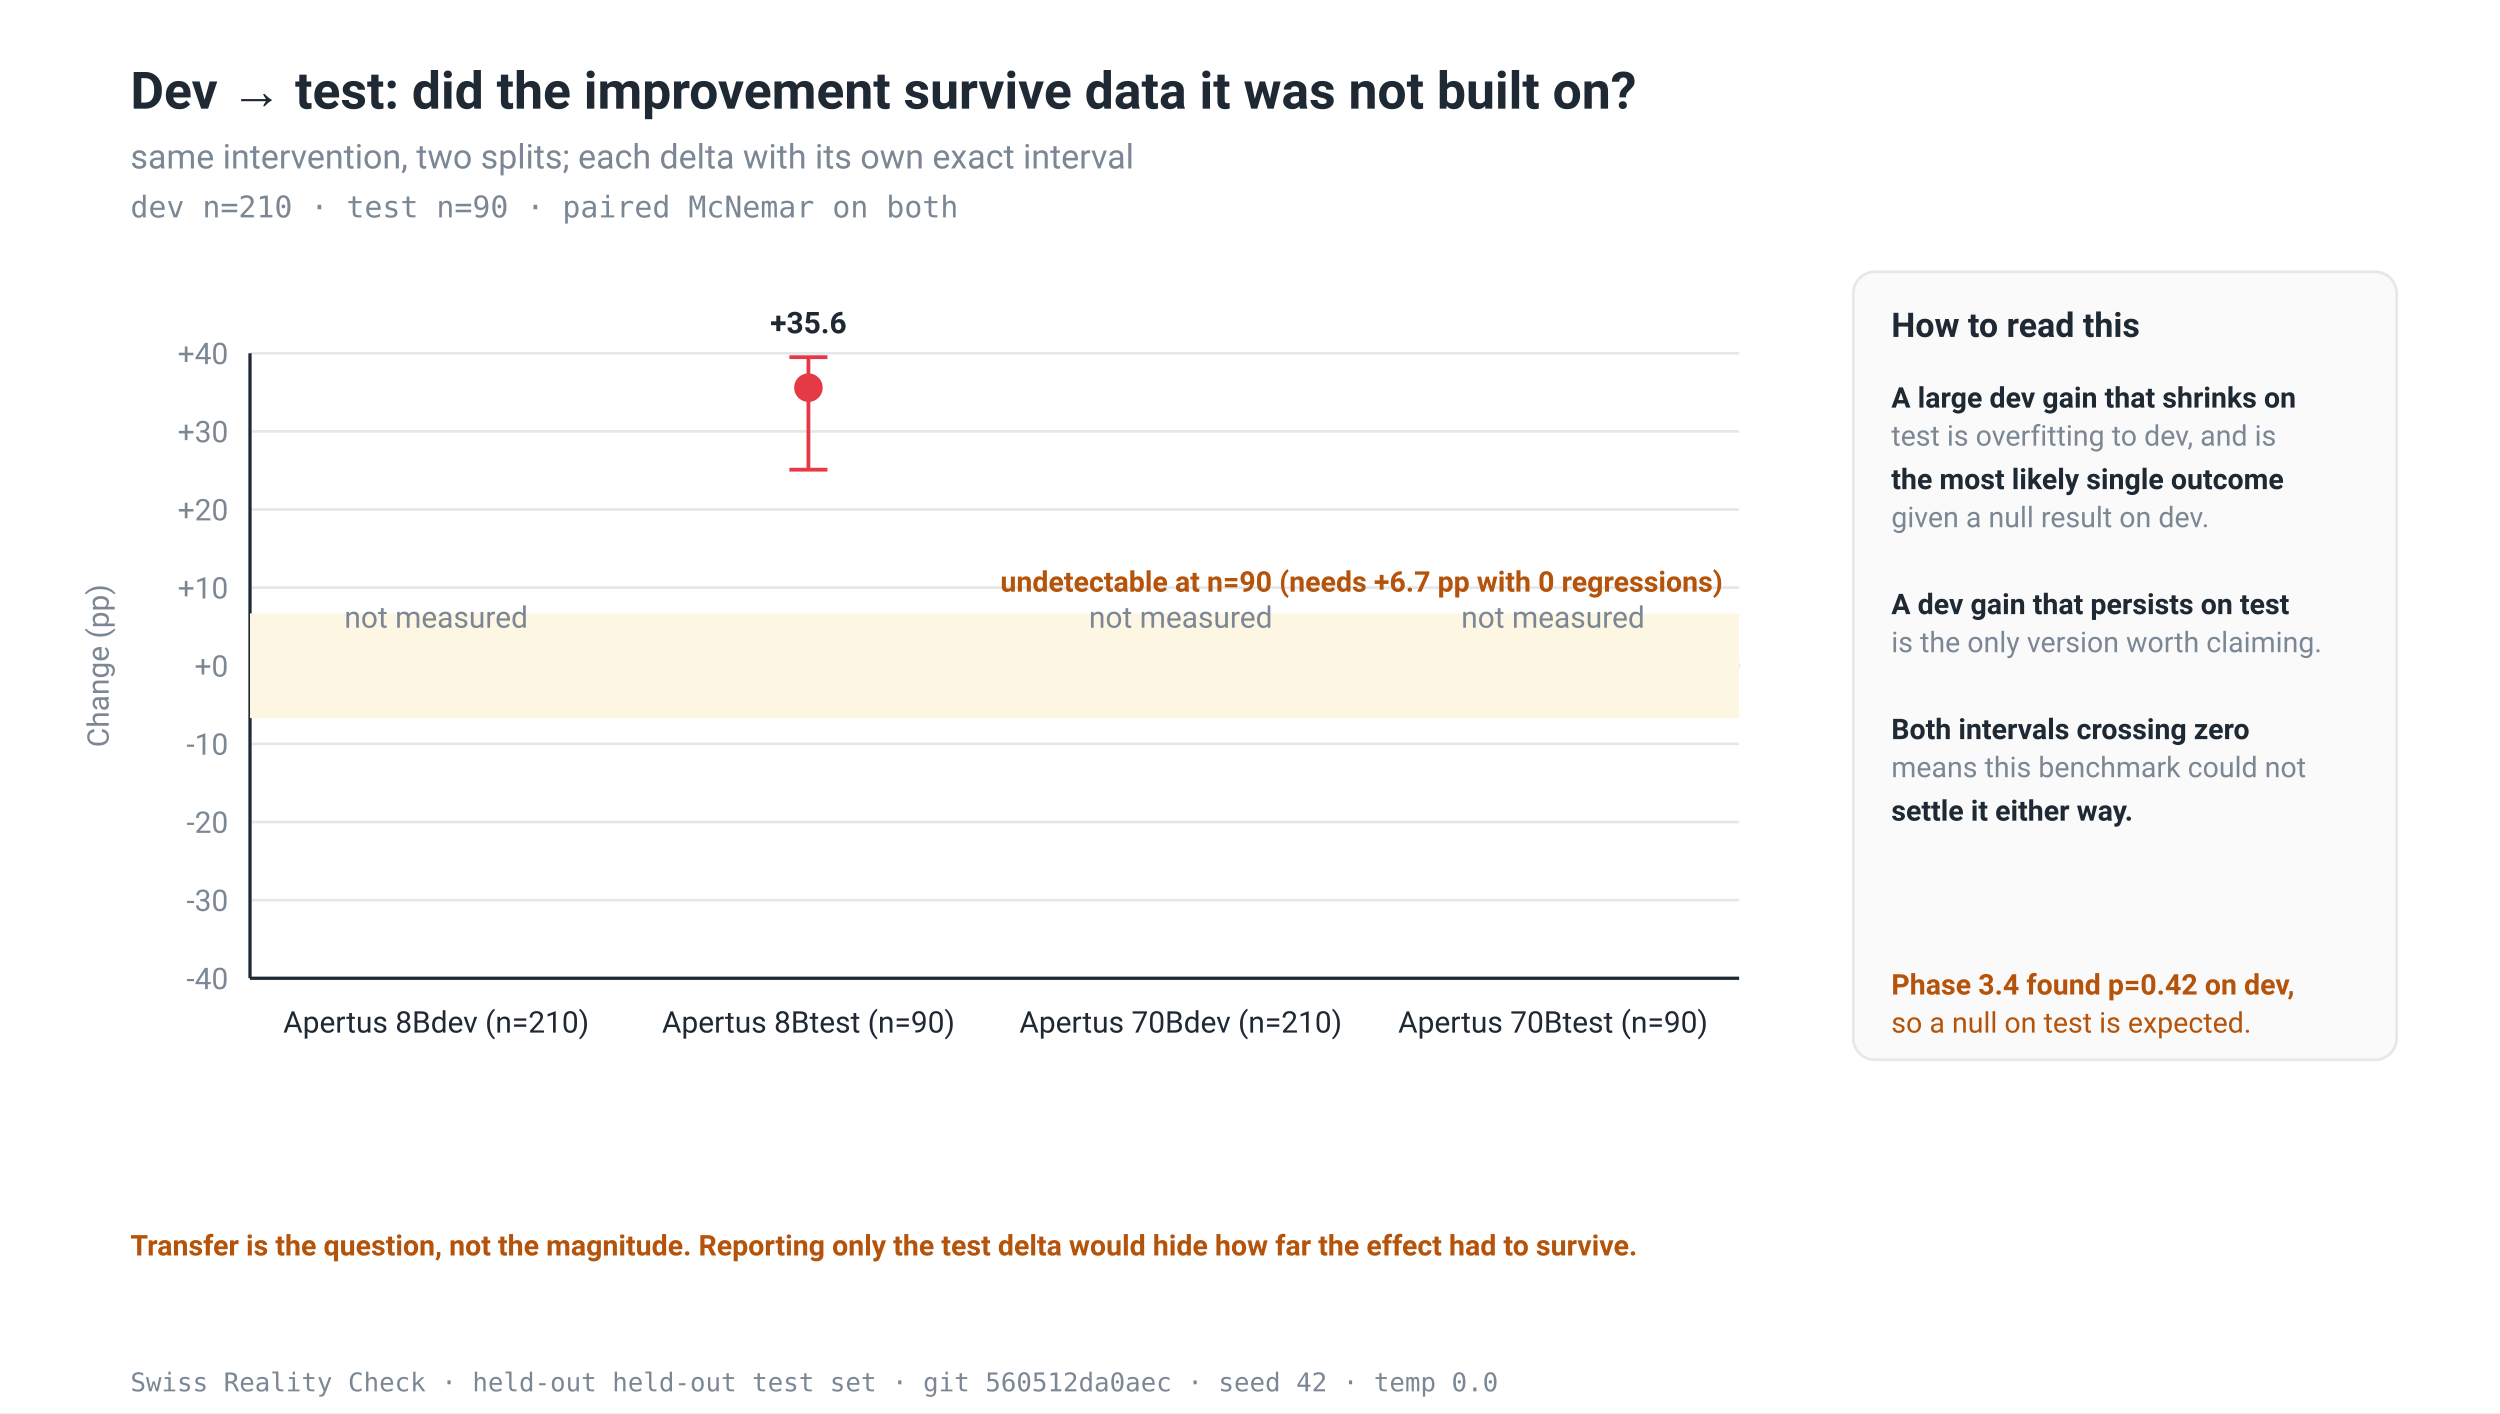
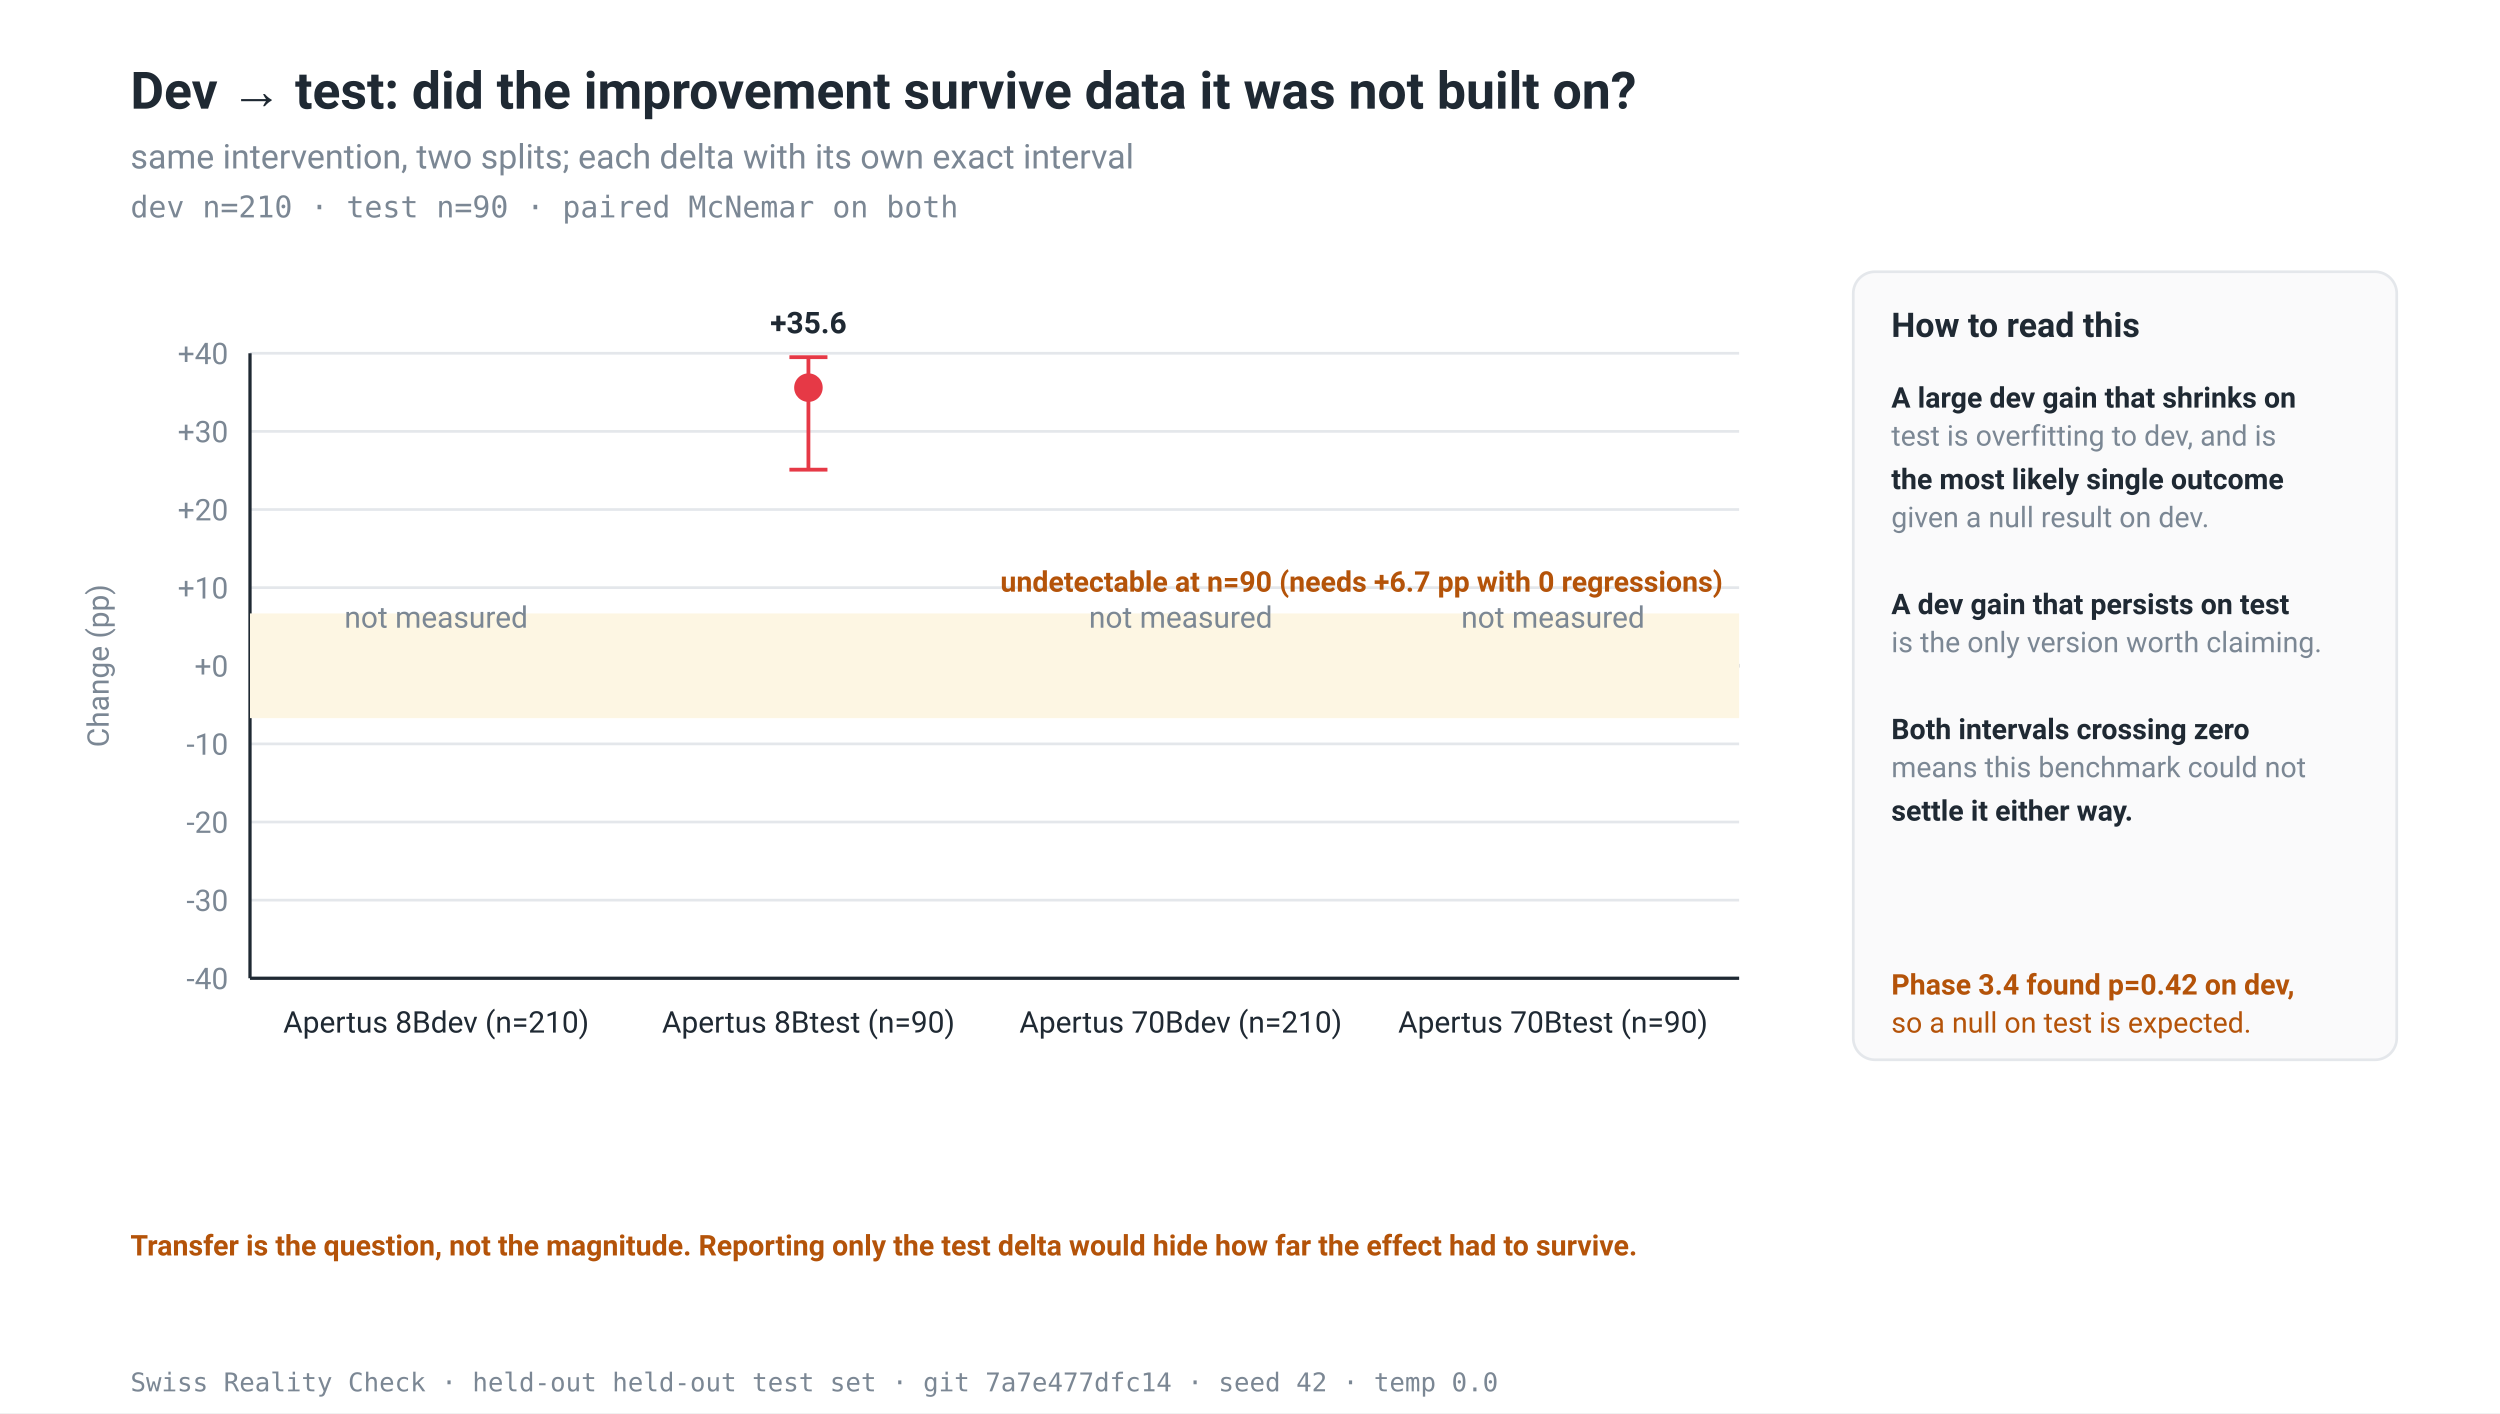
<svg xmlns="http://www.w3.org/2000/svg" width="920" height="520" viewBox="0 0 920 520" role="img" aria-labelledby="t" font-family="ui-sans-serif, -apple-system, 'Segoe UI', Roboto, 'Helvetica Neue', Arial, sans-serif">
  <rect width="920" height="520" fill="#FFFFFF" />
  <text x="48.00" y="40.00" font-family="ui-sans-serif, -apple-system, 'Segoe UI', Roboto, 'Helvetica Neue', Arial, sans-serif" font-size="19" fill="#1F2933" font-weight="bold" text-anchor="start" opacity="1.0" font-style="">Dev → test: did the improvement survive data it was not built on?</text>
  <text x="48.00" y="62.00" font-family="ui-sans-serif, -apple-system, 'Segoe UI', Roboto, 'Helvetica Neue', Arial, sans-serif" font-size="12.5" fill="#7B8794" font-weight="normal" text-anchor="start" opacity="1.0" font-style="">same intervention, two splits; each delta with its own exact interval</text>
  <text x="48.00" y="80.00" font-family="ui-monospace, SFMono-Regular, Menlo, Consolas, monospace" font-size="11" fill="#7B8794" font-weight="normal" text-anchor="start" opacity="1.0" font-style="">dev n=210 · test n=90 · paired McNemar on both</text>
  <line x1="92.00" y1="360.00" x2="640.00" y2="360.00" stroke="#E4E7EB" stroke-width="1" stroke-linecap="butt" />
  <text x="84.00" y="364.00" font-family="ui-sans-serif, -apple-system, 'Segoe UI', Roboto, 'Helvetica Neue', Arial, sans-serif" font-size="11" fill="#7B8794" font-weight="normal" text-anchor="end" opacity="1.0" font-style="">-40</text>
  <line x1="92.00" y1="331.25" x2="640.00" y2="331.25" stroke="#E4E7EB" stroke-width="1" stroke-linecap="butt" />
  <text x="84.00" y="335.25" font-family="ui-sans-serif, -apple-system, 'Segoe UI', Roboto, 'Helvetica Neue', Arial, sans-serif" font-size="11" fill="#7B8794" font-weight="normal" text-anchor="end" opacity="1.0" font-style="">-30</text>
  <line x1="92.00" y1="302.50" x2="640.00" y2="302.50" stroke="#E4E7EB" stroke-width="1" stroke-linecap="butt" />
  <text x="84.00" y="306.50" font-family="ui-sans-serif, -apple-system, 'Segoe UI', Roboto, 'Helvetica Neue', Arial, sans-serif" font-size="11" fill="#7B8794" font-weight="normal" text-anchor="end" opacity="1.0" font-style="">-20</text>
  <line x1="92.00" y1="273.75" x2="640.00" y2="273.75" stroke="#E4E7EB" stroke-width="1" stroke-linecap="butt" />
  <text x="84.00" y="277.75" font-family="ui-sans-serif, -apple-system, 'Segoe UI', Roboto, 'Helvetica Neue', Arial, sans-serif" font-size="11" fill="#7B8794" font-weight="normal" text-anchor="end" opacity="1.0" font-style="">-10</text>
  <line x1="92.00" y1="245.00" x2="640.00" y2="245.00" stroke="#E4E7EB" stroke-width="1" stroke-linecap="butt" />
  <text x="84.00" y="249.00" font-family="ui-sans-serif, -apple-system, 'Segoe UI', Roboto, 'Helvetica Neue', Arial, sans-serif" font-size="11" fill="#7B8794" font-weight="normal" text-anchor="end" opacity="1.0" font-style="">+0</text>
  <line x1="92.00" y1="216.25" x2="640.00" y2="216.25" stroke="#E4E7EB" stroke-width="1" stroke-linecap="butt" />
  <text x="84.00" y="220.25" font-family="ui-sans-serif, -apple-system, 'Segoe UI', Roboto, 'Helvetica Neue', Arial, sans-serif" font-size="11" fill="#7B8794" font-weight="normal" text-anchor="end" opacity="1.0" font-style="">+10</text>
  <line x1="92.00" y1="187.50" x2="640.00" y2="187.50" stroke="#E4E7EB" stroke-width="1" stroke-linecap="butt" />
  <text x="84.00" y="191.50" font-family="ui-sans-serif, -apple-system, 'Segoe UI', Roboto, 'Helvetica Neue', Arial, sans-serif" font-size="11" fill="#7B8794" font-weight="normal" text-anchor="end" opacity="1.0" font-style="">+20</text>
  <line x1="92.00" y1="158.75" x2="640.00" y2="158.75" stroke="#E4E7EB" stroke-width="1" stroke-linecap="butt" />
  <text x="84.00" y="162.75" font-family="ui-sans-serif, -apple-system, 'Segoe UI', Roboto, 'Helvetica Neue', Arial, sans-serif" font-size="11" fill="#7B8794" font-weight="normal" text-anchor="end" opacity="1.0" font-style="">+30</text>
  <line x1="92.00" y1="130.00" x2="640.00" y2="130.00" stroke="#E4E7EB" stroke-width="1" stroke-linecap="butt" />
  <text x="84.00" y="134.00" font-family="ui-sans-serif, -apple-system, 'Segoe UI', Roboto, 'Helvetica Neue', Arial, sans-serif" font-size="11" fill="#7B8794" font-weight="normal" text-anchor="end" opacity="1.0" font-style="">+40</text>
  <line x1="92.00" y1="130.00" x2="92.00" y2="360.00" stroke="#1F2933" stroke-width="1.2" stroke-linecap="butt" />
  <line x1="92.00" y1="360.00" x2="640.00" y2="360.00" stroke="#1F2933" stroke-width="1.2" stroke-linecap="butt" />
  <text x="40.00" y="245.00" font-family="ui-sans-serif, -apple-system, 'Segoe UI', Roboto, 'Helvetica Neue', Arial, sans-serif" font-size="11" fill="#7B8794" font-weight="normal" text-anchor="middle" transform="rotate(-90 40.00 245.00)">Change (pp)</text>
  <line x1="92.00" y1="245.00" x2="640.00" y2="245.00" stroke="#1F2933" stroke-width="1.4" stroke-linecap="butt" />
  <text x="636.00" y="239.00" font-family="ui-sans-serif, -apple-system, 'Segoe UI', Roboto, 'Helvetica Neue', Arial, sans-serif" font-size="11" fill="#1F2933" font-weight="bold" text-anchor="end" opacity="1.0" font-style="">no change</text>
  <rect x="92.00" y="225.74" width="548.00" height="38.53" rx="0" fill="#FDF6E3" stroke="none" stroke-width="1" opacity="1.0" />
  <text x="634.00" y="217.74" font-family="ui-sans-serif, -apple-system, 'Segoe UI', Roboto, 'Helvetica Neue', Arial, sans-serif" font-size="10.5" fill="#B45309" font-weight="bold" text-anchor="end" opacity="1.0" font-style="">undetectable at n=90 (needs +6.7 pp with 0 regressions)</text>
  <text x="160.50" y="231.00" font-family="ui-sans-serif, -apple-system, 'Segoe UI', Roboto, 'Helvetica Neue', Arial, sans-serif" font-size="11" fill="#7B8794" font-weight="normal" text-anchor="middle" opacity="1.0" font-style="">not measured</text>
  <circle cx="297.50" cy="142.65" r="6" fill="#E63946" stroke="#FFFFFF" stroke-width="1.5" opacity="1.0" />
  <line x1="297.50" y1="172.84" x2="297.50" y2="131.44" stroke="#E63946" stroke-width="1.4" stroke-linecap="butt" />
  <line x1="290.50" y1="172.84" x2="304.50" y2="172.84" stroke="#E63946" stroke-width="1.4" stroke-linecap="butt" />
  <line x1="290.50" y1="131.44" x2="304.50" y2="131.44" stroke="#E63946" stroke-width="1.4" stroke-linecap="butt" />
  <text x="297.50" y="122.65" font-family="ui-sans-serif, -apple-system, 'Segoe UI', Roboto, 'Helvetica Neue', Arial, sans-serif" font-size="11" fill="#1F2933" font-weight="bold" text-anchor="middle" opacity="1.0" font-style="">+35.6</text>
  <text x="434.50" y="231.00" font-family="ui-sans-serif, -apple-system, 'Segoe UI', Roboto, 'Helvetica Neue', Arial, sans-serif" font-size="11" fill="#7B8794" font-weight="normal" text-anchor="middle" opacity="1.0" font-style="">not measured</text>
  <text x="571.50" y="231.00" font-family="ui-sans-serif, -apple-system, 'Segoe UI', Roboto, 'Helvetica Neue', Arial, sans-serif" font-size="11" fill="#7B8794" font-weight="normal" text-anchor="middle" opacity="1.0" font-style="">not measured</text>
  <text x="160.50" y="380.00" font-family="ui-sans-serif, -apple-system, 'Segoe UI', Roboto, 'Helvetica Neue', Arial, sans-serif" font-size="11" fill="#1F2933" font-weight="normal" text-anchor="middle" opacity="1.0" font-style="">Apertus 8B
dev (n=210)</text>
  <text x="297.50" y="380.00" font-family="ui-sans-serif, -apple-system, 'Segoe UI', Roboto, 'Helvetica Neue', Arial, sans-serif" font-size="11" fill="#1F2933" font-weight="normal" text-anchor="middle" opacity="1.0" font-style="">Apertus 8B
test (n=90)</text>
  <text x="434.50" y="380.00" font-family="ui-sans-serif, -apple-system, 'Segoe UI', Roboto, 'Helvetica Neue', Arial, sans-serif" font-size="11" fill="#1F2933" font-weight="normal" text-anchor="middle" opacity="1.0" font-style="">Apertus 70B
dev (n=210)</text>
  <text x="571.50" y="380.00" font-family="ui-sans-serif, -apple-system, 'Segoe UI', Roboto, 'Helvetica Neue', Arial, sans-serif" font-size="11" fill="#1F2933" font-weight="normal" text-anchor="middle" opacity="1.0" font-style="">Apertus 70B
test (n=90)</text>
  <rect x="682.00" y="100.00" width="200.00" height="290.00" rx="8" fill="#FAFAFB" stroke="#E4E7EB" stroke-width="1" opacity="1.0" />
  <text x="696.00" y="124.00" font-family="ui-sans-serif, -apple-system, 'Segoe UI', Roboto, 'Helvetica Neue', Arial, sans-serif" font-size="12.5" fill="#1F2933" font-weight="bold" text-anchor="start" opacity="1.0" font-style="">How to read this</text>
  <text x="696.00" y="150.00" font-family="ui-sans-serif, -apple-system, 'Segoe UI', Roboto, 'Helvetica Neue', Arial, sans-serif" font-size="10.5" fill="#1F2933" font-weight="bold" text-anchor="start" opacity="1.0" font-style="">A large dev gain that shrinks on</text>
  <text x="696.00" y="164.00" font-family="ui-sans-serif, -apple-system, 'Segoe UI', Roboto, 'Helvetica Neue', Arial, sans-serif" font-size="10.5" fill="#7B8794" font-weight="normal" text-anchor="start" opacity="1.0" font-style="">test is overfitting to dev, and is</text>
  <text x="696.00" y="180.00" font-family="ui-sans-serif, -apple-system, 'Segoe UI', Roboto, 'Helvetica Neue', Arial, sans-serif" font-size="10.5" fill="#1F2933" font-weight="bold" text-anchor="start" opacity="1.0" font-style="">the most likely single outcome</text>
  <text x="696.00" y="194.00" font-family="ui-sans-serif, -apple-system, 'Segoe UI', Roboto, 'Helvetica Neue', Arial, sans-serif" font-size="10.5" fill="#7B8794" font-weight="normal" text-anchor="start" opacity="1.0" font-style="">given a null result on dev.</text>
  <text x="696.00" y="226.00" font-family="ui-sans-serif, -apple-system, 'Segoe UI', Roboto, 'Helvetica Neue', Arial, sans-serif" font-size="10.5" fill="#1F2933" font-weight="bold" text-anchor="start" opacity="1.0" font-style="">A dev gain that persists on test</text>
  <text x="696.00" y="240.00" font-family="ui-sans-serif, -apple-system, 'Segoe UI', Roboto, 'Helvetica Neue', Arial, sans-serif" font-size="10.5" fill="#7B8794" font-weight="normal" text-anchor="start" opacity="1.0" font-style="">is the only version worth claiming.</text>
  <text x="696.00" y="272.00" font-family="ui-sans-serif, -apple-system, 'Segoe UI', Roboto, 'Helvetica Neue', Arial, sans-serif" font-size="10.5" fill="#1F2933" font-weight="bold" text-anchor="start" opacity="1.0" font-style="">Both intervals crossing zero</text>
  <text x="696.00" y="286.00" font-family="ui-sans-serif, -apple-system, 'Segoe UI', Roboto, 'Helvetica Neue', Arial, sans-serif" font-size="10.5" fill="#7B8794" font-weight="normal" text-anchor="start" opacity="1.0" font-style="">means this benchmark could not</text>
  <text x="696.00" y="302.00" font-family="ui-sans-serif, -apple-system, 'Segoe UI', Roboto, 'Helvetica Neue', Arial, sans-serif" font-size="10.5" fill="#1F2933" font-weight="bold" text-anchor="start" opacity="1.0" font-style="">settle it either way.</text>
  <text x="696.00" y="366.00" font-family="ui-sans-serif, -apple-system, 'Segoe UI', Roboto, 'Helvetica Neue', Arial, sans-serif" font-size="10.5" fill="#B45309" font-weight="bold" text-anchor="start" opacity="1.0" font-style="">Phase 3.4 found p=0.42 on dev,</text>
  <text x="696.00" y="380.00" font-family="ui-sans-serif, -apple-system, 'Segoe UI', Roboto, 'Helvetica Neue', Arial, sans-serif" font-size="10.5" fill="#B45309" font-weight="normal" text-anchor="start" opacity="1.0" font-style="">so a null on test is expected.</text>
  <text x="48.00" y="462.00" font-family="ui-sans-serif, -apple-system, 'Segoe UI', Roboto, 'Helvetica Neue', Arial, sans-serif" font-size="10.5" fill="#B45309" font-weight="bold" text-anchor="start" opacity="1.0" font-style="">Transfer is the question, not the magnitude. Reporting only the test delta would hide how far the effect had to survive.</text>
-   <text x="48.00" y="512.00" font-family="ui-monospace, SFMono-Regular, Menlo, Consolas, monospace" font-size="9.5" fill="#7B8794" font-weight="normal" text-anchor="start" opacity="1.0" font-style="">Swiss Reality Check · held-out held-out test set · git 560512da0aec · seed 42 · temp 0.0</text>
+   <text x="48.00" y="512.00" font-family="ui-monospace, SFMono-Regular, Menlo, Consolas, monospace" font-size="9.5" fill="#7B8794" font-weight="normal" text-anchor="start" opacity="1.0" font-style="">Swiss Reality Check · held-out held-out test set · git 7a7e477dfc14 · seed 42 · temp 0.0</text>
</svg>
